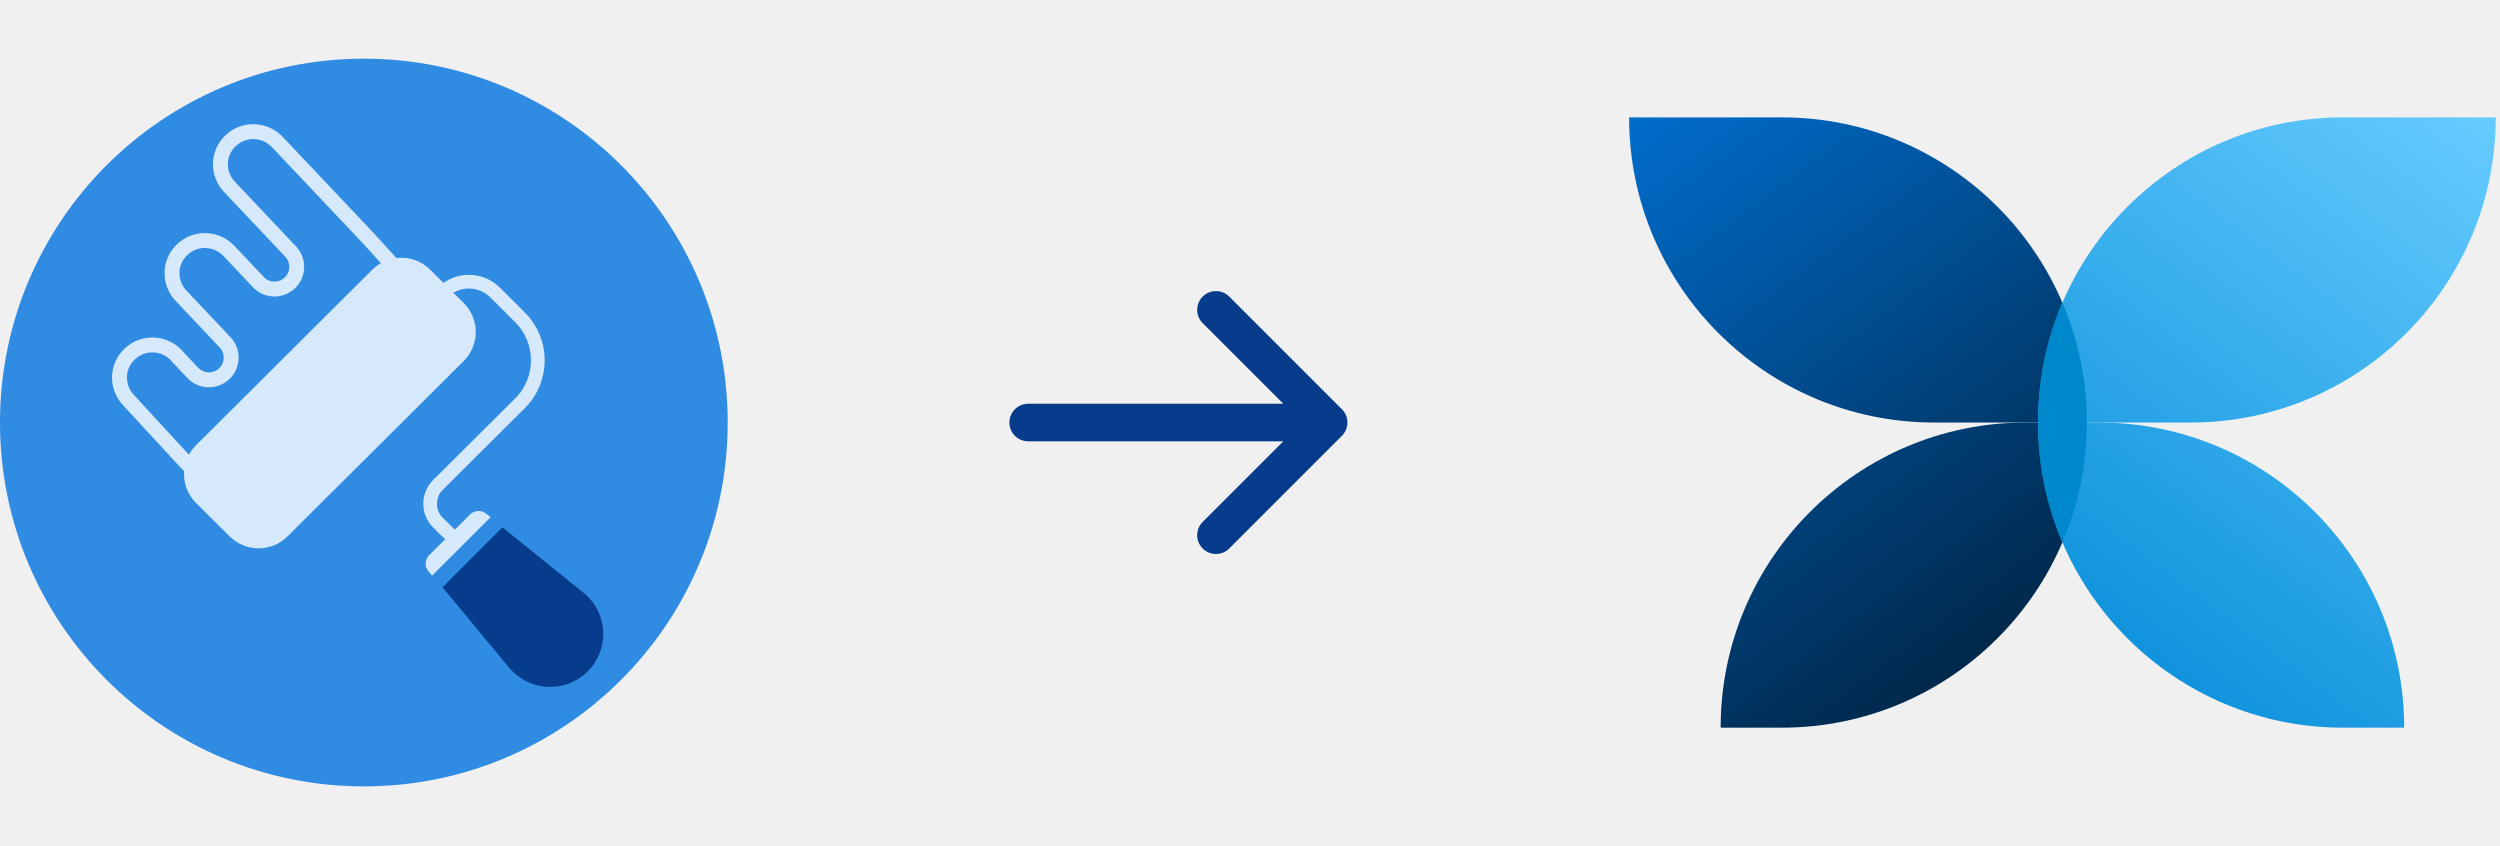
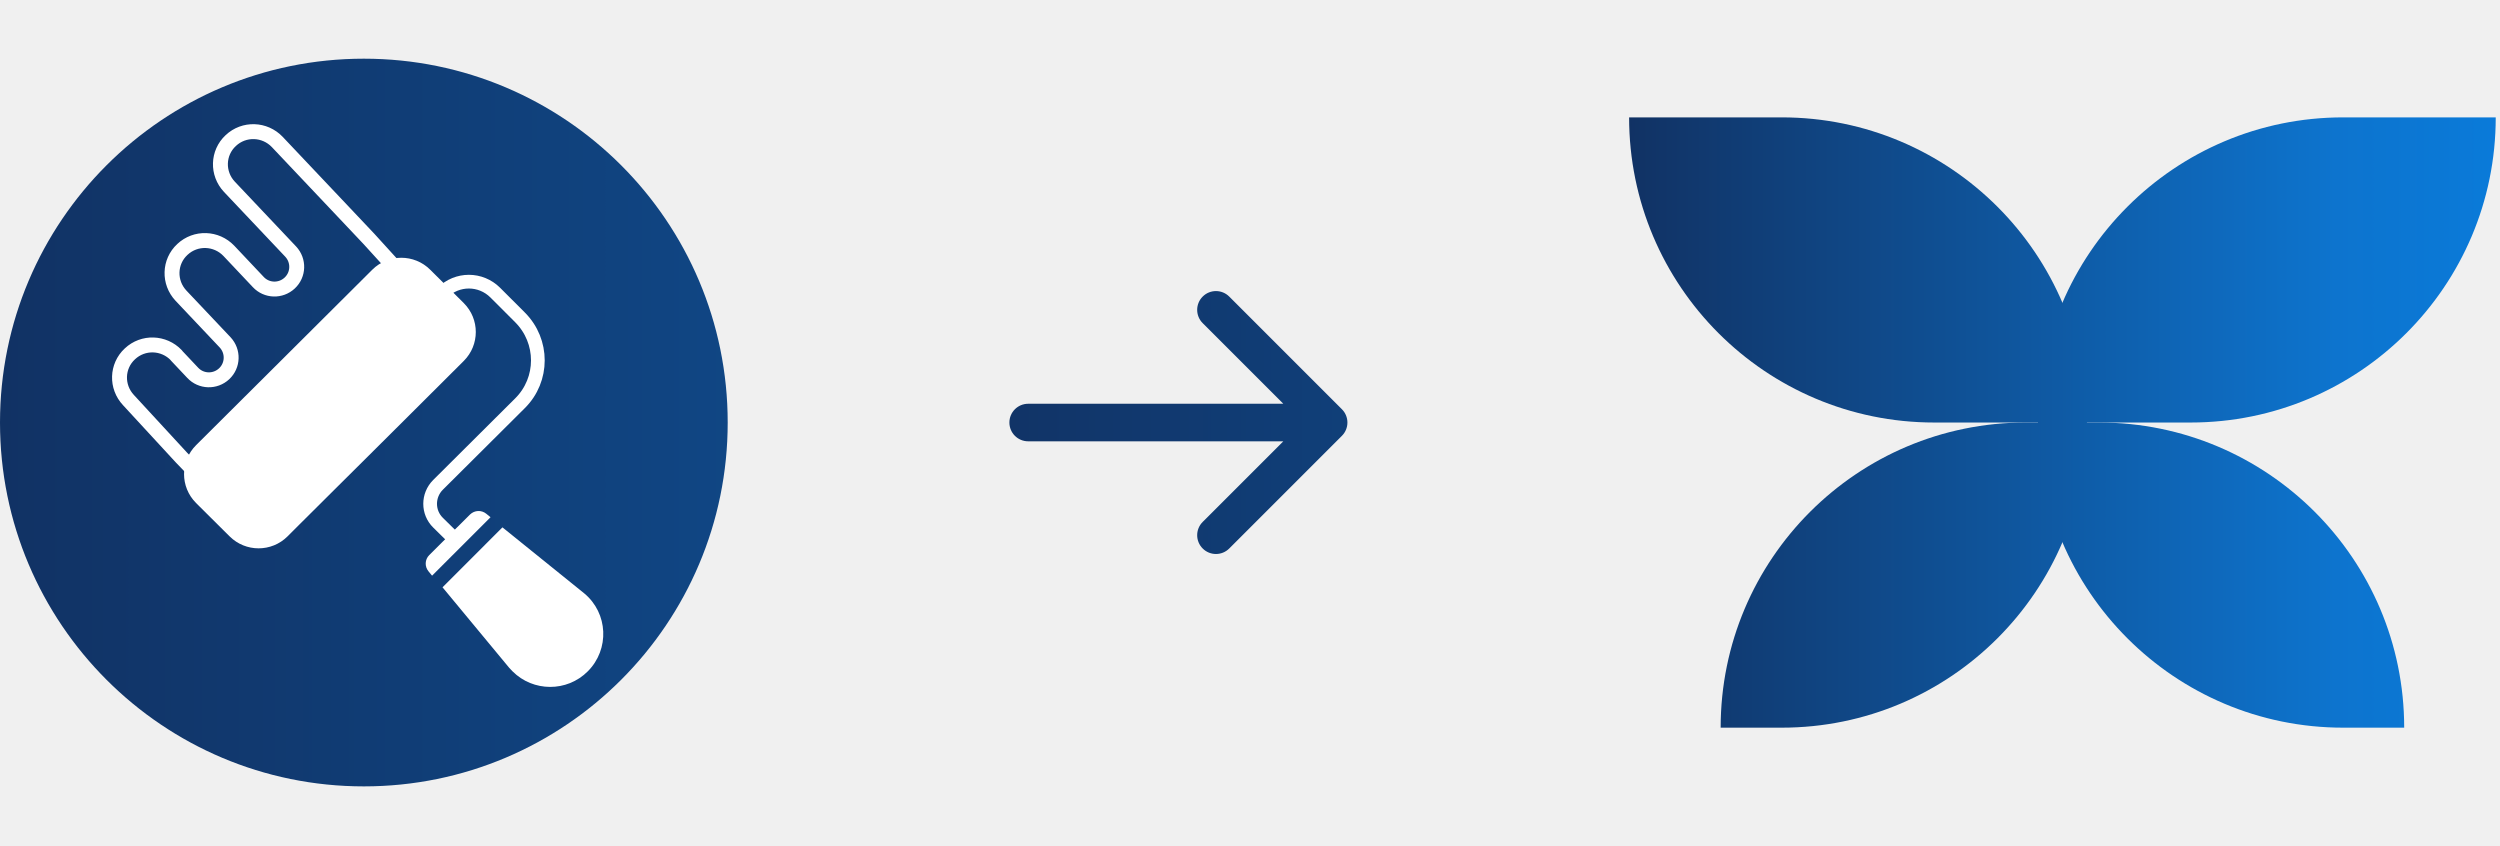
<svg xmlns="http://www.w3.org/2000/svg" width="213" height="72" viewBox="0 0 213 72" fill="none" role="img" aria-label="Renovate to Changesets">
+   <defs>
+     <linearGradient id="logo-flow" x1="0" y1="36" x2="213" y2="36" gradientUnits="userSpaceOnUse">
+       <stop offset="0" stop-color="#113264" />
+       <stop offset="0.5" stop-color="#0d74ce" />
+       <stop offset="1" stop-color="#0090ff" />
+     </linearGradient>
+   </defs>
  <g transform="translate(0 5) scale(1.9375)">
-     <circle cx="16" cy="16" r="16" fill="#308BE3" />
+     <circle cx="16" cy="16" r="16" fill="url(#logo-flow)" />
    <g fill="none" transform="translate(1.71 1.435) scale(0.8864)">
-       <path d="M6.818 13.093C6.199 12.444 5.172 12.405 4.514 13.025C3.855 13.635 3.826 14.661 4.446 15.32L7.07 18.166L7.612 18.728L17.749 8.833L16.374 7.322L14.883 5.744L11.824 2.51C11.204 1.862 10.178 1.823 9.519 2.443C8.861 3.053 8.832 4.079 9.452 4.737L12.492 7.952C12.908 8.397 12.889 9.094 12.443 9.51C11.998 9.927 11.301 9.907 10.885 9.462L9.423 7.913C8.803 7.264 7.777 7.226 7.118 7.845C6.46 8.455 6.431 9.481 7.051 10.14L9.239 12.454C9.655 12.899 9.636 13.596 9.19 14.013C8.745 14.429 8.048 14.41 7.631 13.964L6.818 13.102" stroke="#D6E9FB" stroke-width="0.74" stroke-linecap="round" stroke-linejoin="round" />
-       <path d="M20.024 9.985C20.383 9.627 20.857 9.443 21.332 9.443C21.806 9.443 22.28 9.627 22.639 9.985L23.868 11.214C25.049 12.396 25.049 14.303 23.868 15.475L19.802 19.522C19.279 20.044 19.279 20.887 19.802 21.4L20.46 22.049" stroke="#D6E9FB" stroke-width="0.68" stroke-linecap="round" stroke-linejoin="round" />
-       <path d="M12.25 13.645L8.058 17.818C7.409 18.466 7.409 19.512 8.058 20.161L8.222 20.325L9.723 21.816C10.372 22.465 11.427 22.465 12.076 21.816L12.686 21.206L14.535 19.367L15.813 18.098L17.875 16.046L20.819 13.112C21.467 12.463 21.467 11.418 20.819 10.769L19.153 9.113C18.505 8.465 17.449 8.465 16.8 9.113L12.25 13.645Z" fill="#D6E9FB" stroke="#D6E9FB" stroke-width="0.74" stroke-linecap="round" stroke-linejoin="round" />
-       <path d="M19.511 24.024L22.406 21.129L22.193 20.955C21.951 20.761 21.612 20.78 21.39 20.993L19.366 23.007C19.143 23.23 19.134 23.578 19.327 23.811L19.502 24.024H19.511Z" fill="#D6E9FB" />
-       <path d="M27.053 24.905L22.997 21.632L20.024 24.605L23.335 28.603C23.384 28.661 23.442 28.719 23.5 28.777C24.517 29.794 26.192 29.814 27.228 28.777C28.322 27.683 28.244 25.892 27.053 24.905Z" fill="#073C8C" />
+       <path d="M6.818 13.093C6.199 12.444 5.172 12.405 4.514 13.025C3.855 13.635 3.826 14.661 4.446 15.32L7.07 18.166L7.612 18.728L17.749 8.833L16.374 7.322L14.883 5.744L11.824 2.51C11.204 1.862 10.178 1.823 9.519 2.443C8.861 3.053 8.832 4.079 9.452 4.737L12.492 7.952C12.908 8.397 12.889 9.094 12.443 9.51C11.998 9.927 11.301 9.907 10.885 9.462L9.423 7.913C8.803 7.264 7.777 7.226 7.118 7.845C6.46 8.455 6.431 9.481 7.051 10.14L9.239 12.454C9.655 12.899 9.636 13.596 9.19 14.013C8.745 14.429 8.048 14.41 7.631 13.964L6.818 13.102" stroke="#ffffff" stroke-width="0.74" stroke-linecap="round" stroke-linejoin="round" />
+       <path d="M20.024 9.985C20.383 9.627 20.857 9.443 21.332 9.443C21.806 9.443 22.28 9.627 22.639 9.985L23.868 11.214C25.049 12.396 25.049 14.303 23.868 15.475L19.802 19.522C19.279 20.044 19.279 20.887 19.802 21.4L20.46 22.049" stroke="#ffffff" stroke-width="0.68" stroke-linecap="round" stroke-linejoin="round" />
+       <path d="M12.25 13.645L8.058 17.818C7.409 18.466 7.409 19.512 8.058 20.161L8.222 20.325L9.723 21.816C10.372 22.465 11.427 22.465 12.076 21.816L12.686 21.206L14.535 19.367L15.813 18.098L17.875 16.046L20.819 13.112C21.467 12.463 21.467 11.418 20.819 10.769L19.153 9.113C18.505 8.465 17.449 8.465 16.8 9.113L12.25 13.645Z" fill="#ffffff" stroke="#ffffff" stroke-width="0.74" stroke-linecap="round" stroke-linejoin="round" />
+       <path d="M19.511 24.024L22.406 21.129L22.193 20.955C21.951 20.761 21.612 20.78 21.39 20.993L19.366 23.007C19.143 23.23 19.134 23.578 19.327 23.811L19.502 24.024H19.511Z" fill="#ffffff" />
+       <path d="M27.053 24.905L22.997 21.632L20.024 24.605L23.335 28.603C23.384 28.661 23.442 28.719 23.5 28.777C24.517 29.794 26.192 29.814 27.228 28.777C28.322 27.683 28.244 25.892 27.053 24.905Z" fill="#ffffff" />
    </g>
  </g>
-   <path fill-rule="evenodd" clip-rule="evenodd" transform="translate(81.2 16.8) scale(1.6)" d="M13.293 5.293C13.683 4.902 14.317 4.902 14.707 5.293L20.707 11.293C20.895 11.48 21 11.735 21 12C21 12.265 20.895 12.52 20.707 12.707L14.707 18.707C14.317 19.098 13.683 19.098 13.293 18.707C12.902 18.317 12.902 17.683 13.293 17.293L17.586 13H4C3.448 13 3 12.552 3 12C3 11.448 3.448 11 4 11H17.586L13.293 6.707C12.902 6.317 12.902 5.683 13.293 5.293Z" fill="#073C8C" />
+   <path fill-rule="evenodd" clip-rule="evenodd" transform="translate(81.2 16.8) scale(1.6)" d="M13.293 5.293C13.683 4.902 14.317 4.902 14.707 5.293L20.707 11.293C20.895 11.48 21 11.735 21 12C21 12.265 20.895 12.52 20.707 12.707L14.707 18.707C14.317 19.098 13.683 19.098 13.293 18.707C12.902 18.317 12.902 17.683 13.293 17.293L17.586 13H4C3.448 13 3 12.552 3 12C3 11.448 3.448 11 4 11H17.586L13.293 6.707C12.902 6.317 12.902 5.683 13.293 5.293Z" fill="url(#logo-flow)" />
  <g transform="translate(138.8 10) scale(0.5652174)">
-     <path d="M68.997 45.998C68.997 20.594 48.403 0 22.999 0H0C0 25.404 20.594 45.998 45.998 45.998H68.997Z" fill="url(#cspaint0)" />
-     <path d="M68.997 45.998C68.997 71.402 48.403 91.996 22.999 91.996H13.799C13.799 66.592 34.393 45.998 59.797 45.998L68.997 45.998Z" fill="url(#cspaint1)" />
-     <path d="M61.637 45.998C61.637 20.594 82.231 0 107.635 0H130.634C130.634 25.404 110.04 45.998 84.636 45.998H61.637Z" fill="url(#cspaint2)" />
-     <path d="M61.637 45.998C61.637 71.402 82.231 91.996 107.635 91.996H116.835C116.835 66.592 96.241 45.998 70.837 45.998L61.637 45.998Z" fill="url(#cspaint3)" />
-     <path d="M65.317 27.94C67.686 33.484 68.997 39.588 68.997 45.998C68.997 52.408 67.686 58.511 65.317 64.055C62.948 58.511 61.637 52.408 61.637 45.998C61.637 39.588 62.948 33.484 65.317 27.94Z" fill="#0088CC" />
-     <defs>
-       <linearGradient id="cspaint0" x1="69" y1="92" x2="9.60794e-07" y2="-7.20596e-07" gradientUnits="userSpaceOnUse">
-         <stop stop-color="#001B33" />
-         <stop offset="1" stop-color="#006DCC" />
-       </linearGradient>
-       <linearGradient id="cspaint1" x1="69" y1="92" x2="9.60794e-07" y2="-7.20596e-07" gradientUnits="userSpaceOnUse">
-         <stop stop-color="#001B33" />
-         <stop offset="1" stop-color="#006DCC" />
-       </linearGradient>
-       <linearGradient id="cspaint2" x1="62" y1="92" x2="131" y2="6.93804e-06" gradientUnits="userSpaceOnUse">
-         <stop stop-color="#0089D6" />
-         <stop offset="1" stop-color="#66CCFF" />
-       </linearGradient>
-       <linearGradient id="cspaint3" x1="62" y1="92" x2="131" y2="6.93804e-06" gradientUnits="userSpaceOnUse">
-         <stop stop-color="#0089D6" />
-         <stop offset="1" stop-color="#66CCFF" />
-       </linearGradient>
-     </defs>
+     <path d="M68.997 45.998C68.997 20.594 48.403 0 22.999 0H0C0 25.404 20.594 45.998 45.998 45.998H68.997Z" fill="url(#logo-flow)" />
+     <path d="M68.997 45.998C68.997 71.402 48.403 91.996 22.999 91.996H13.799C13.799 66.592 34.393 45.998 59.797 45.998L68.997 45.998Z" fill="url(#logo-flow)" />
+     <path d="M61.637 45.998C61.637 20.594 82.231 0 107.635 0H130.634C130.634 25.404 110.04 45.998 84.636 45.998H61.637Z" fill="url(#logo-flow)" />
+     <path d="M61.637 45.998C61.637 71.402 82.231 91.996 107.635 91.996H116.835C116.835 66.592 96.241 45.998 70.837 45.998L61.637 45.998Z" fill="url(#logo-flow)" />
+     <path d="M65.317 27.94C67.686 33.484 68.997 39.588 68.997 45.998C68.997 52.408 67.686 58.511 65.317 64.055C62.948 58.511 61.637 52.408 61.637 45.998C61.637 39.588 62.948 33.484 65.317 27.94Z" fill="url(#logo-flow)" />
  </g>
</svg>
